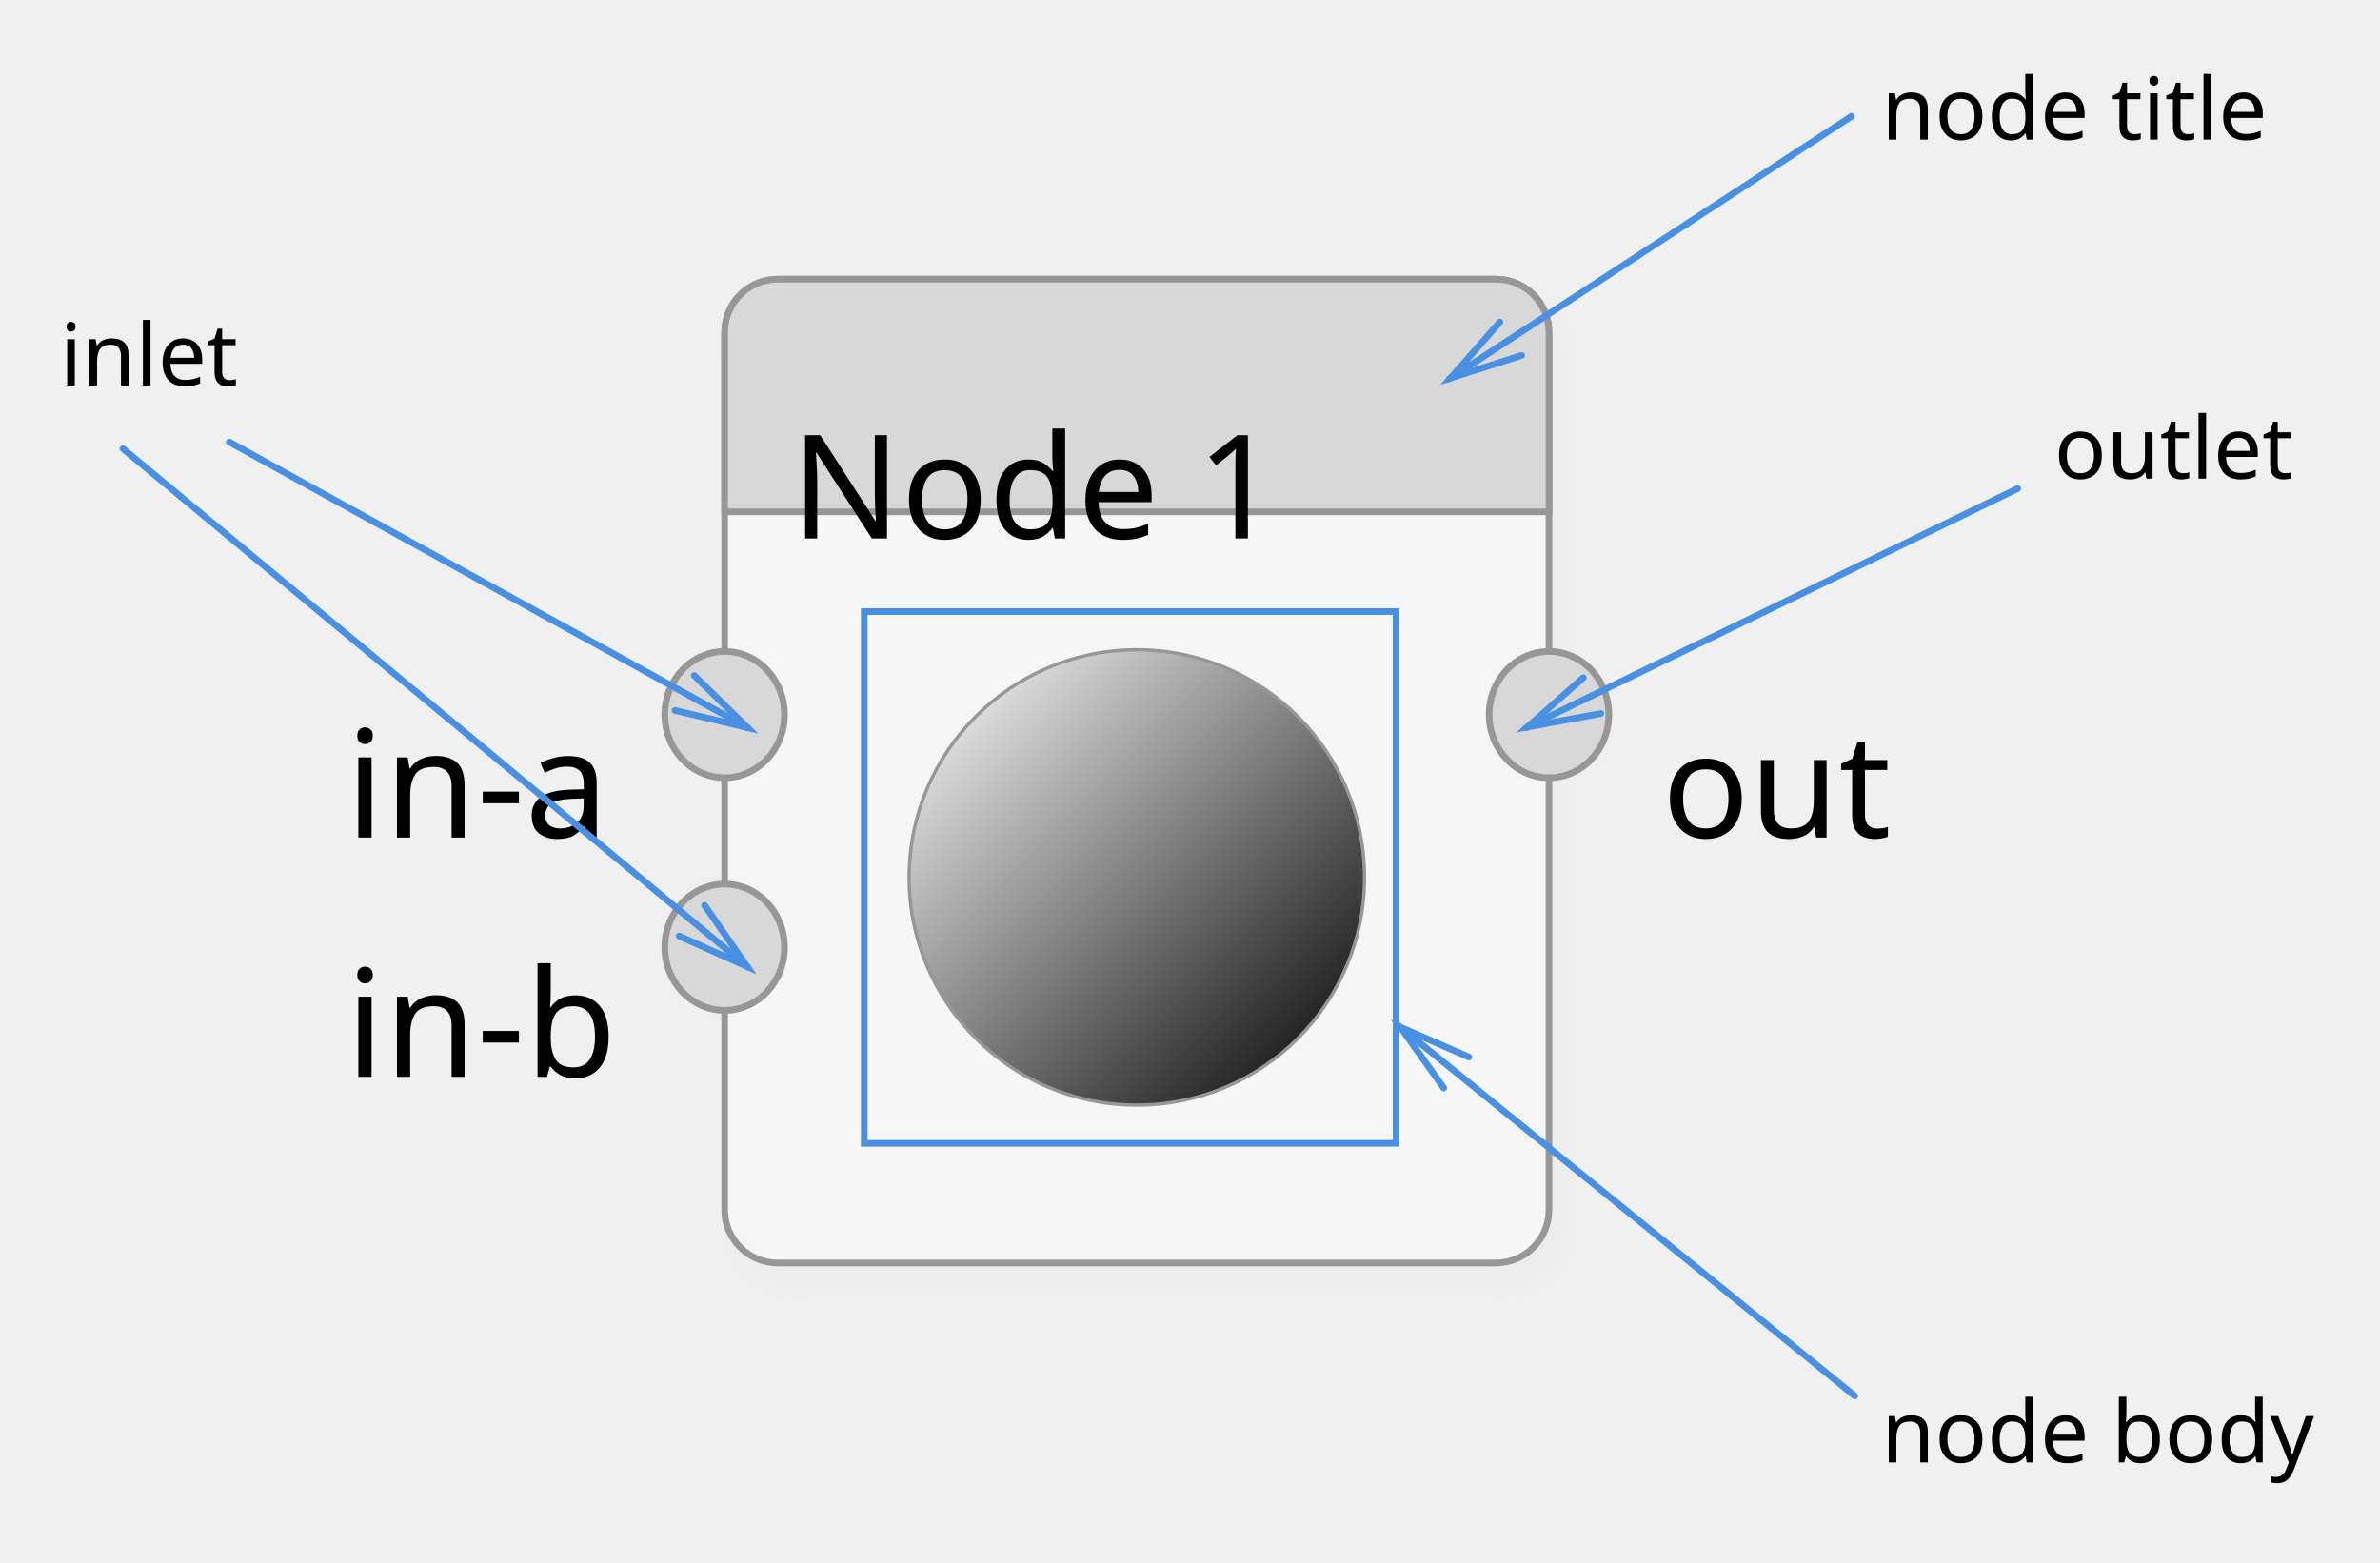
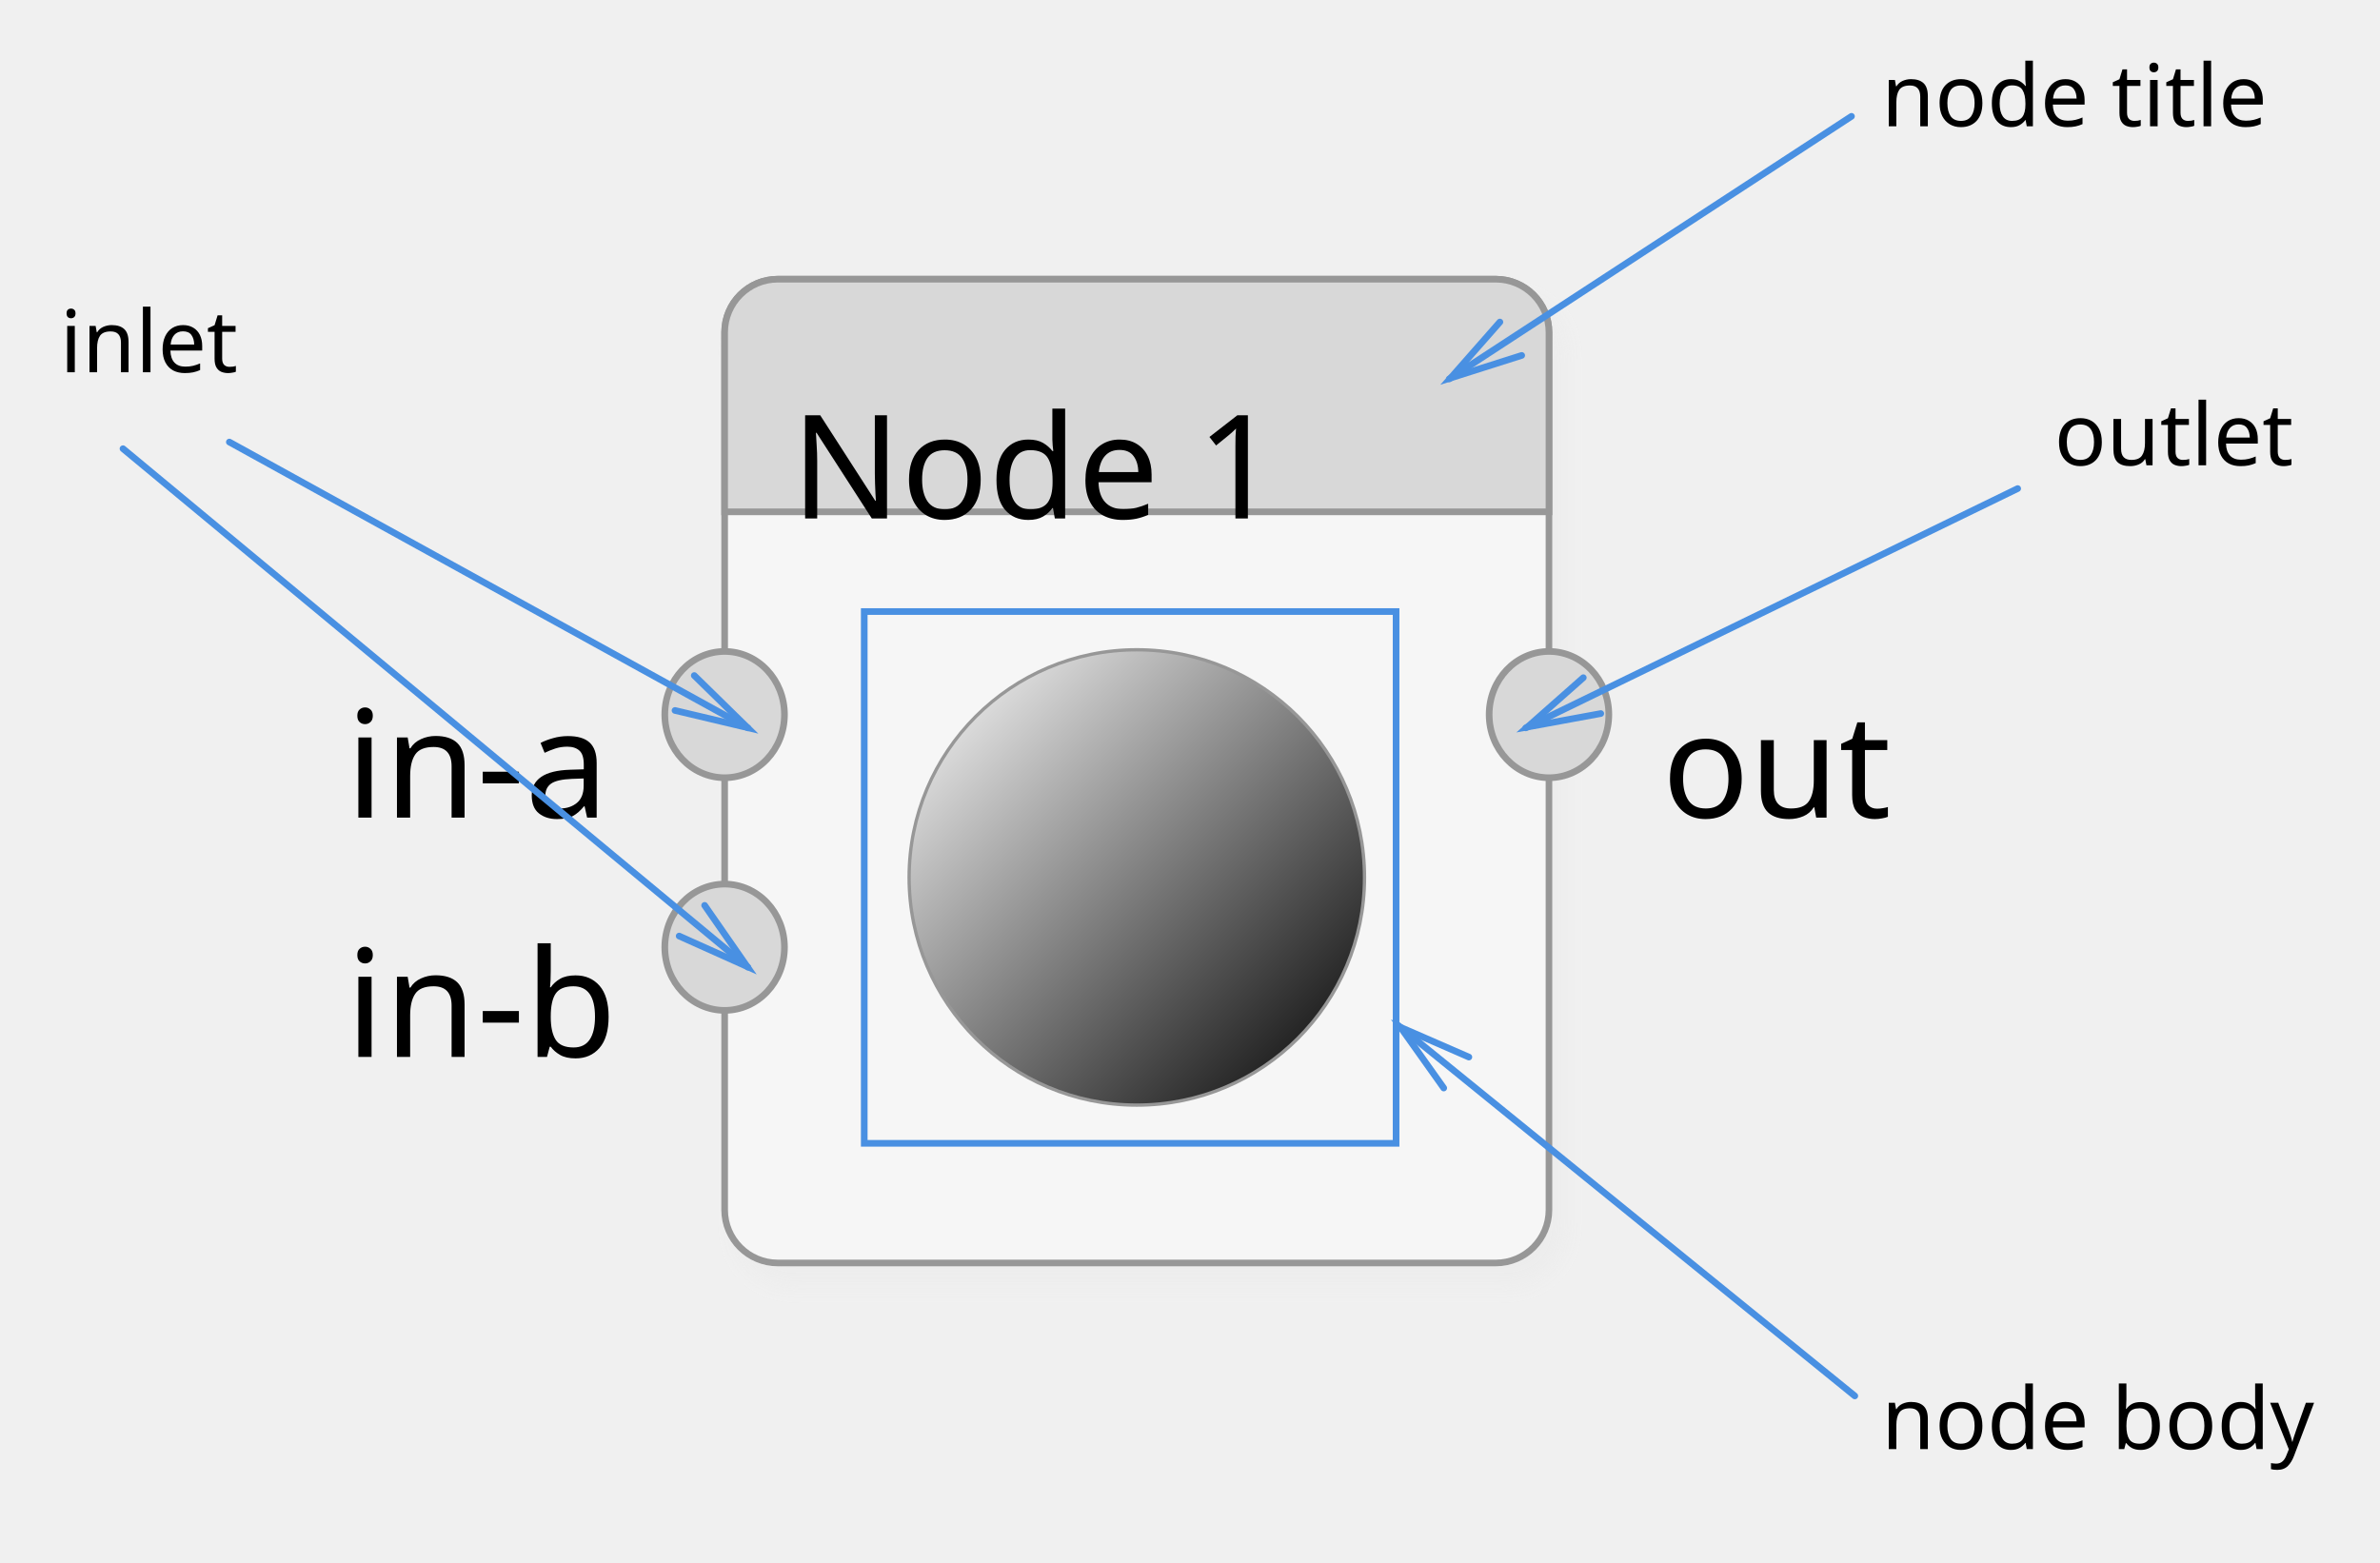
<svg xmlns="http://www.w3.org/2000/svg" xmlns:xlink="http://www.w3.org/1999/xlink" width="358px" height="235px" viewBox="0 0 358 235" version="1.1">
  <description>Created with Sketch (http://www.bohemiancoding.com/sketch)</description>
  <defs>
    <filter x="-50%" y="-50%" width="200%" height="200%" filterUnits="objectBoundingBox" id="filter-1">
      <feOffset dx="2" dy="3" in="SourceAlpha" result="shadowOffsetOuter1" />
      <feGaussianBlur stdDeviation="1.5" in="shadowOffsetOuter1" result="shadowBlurOuter1" />
      <feColorMatrix values="0 0 0 0 0.831   0 0 0 0 0.831   0 0 0 0 0.831  0 0 0 0.7 0" in="shadowBlurOuter1" type="matrix" result="shadowMatrixOuter1" />
      <feMerge>
        <feMergeNode in="shadowMatrixOuter1" />
        <feMergeNode in="SourceGraphic" />
      </feMerge>
    </filter>
    <linearGradient x1="0%" y1="0%" x2="100%" y2="100%" id="linearGradient-2" stop-opacity="0.5">
      <stop stop-color="#FFFFFF" offset="0%" />
      <stop stop-color="#000000" offset="100%" />
    </linearGradient>
    <circle id="path-3" cx="119" cy="90" r="34" />
  </defs>
  <g id="Page-1" stroke="none" stroke-width="1" fill="none" fill-rule="evenodd">
    <g id="Node-1" transform="translate(52, 42)">
      <rect id="Rectangle-2" stroke="#979797" fill="#F6F6F6" filter="url(#filter-1)" x="57" y="0" width="124" height="148" rx="8" />
      <path d="M64.993,-4.81852258e-16 C60.579,-5.00187818e-16 57,3.581 57,8.008 L57,35 L181,35 L181,8.008 C181,3.585 177.423,-1.48590372e-17 173.007,-3.31994671e-17 L64.993,-4.81852258e-16 Z" id="Rectangle-3" stroke="#979797" fill="#D8D8D8" />
      <g id="Oval-1">
        <use stroke="#979797" stroke-width="1" fill="#D8D8D8" xlink:href="#path-3" />
        <use stroke="none" fill="url(#linearGradient-2)" xlink:href="#path-3" />
      </g>
-       <text fill="#FFFFFF" font-family="Futura" font-size="21.75" font-weight="420" line-spacing="16">
-         <tspan x="67" y="39" fill="#000000">Node 1</tspan>
+       <text fill="#FFFFFF" font-family="PT Sans" font-size="21.75" font-weight="normal" line-spacing="16">
+         <tspan x="67" y="36" fill="#000000">Node 1</tspan>
      </text>
      <ellipse id="Oval-2" stroke="#979797" fill="#D8D8D8" cx="57" cy="65.5" rx="9" ry="9.5" />
      <ellipse id="Oval-2" stroke="#979797" fill="#D8D8D8" cx="57" cy="100.5" rx="9" ry="9.5" />
      <ellipse id="Oval-2" stroke="#979797" fill="#D8D8D8" cx="181" cy="65.5" rx="9" ry="9.5" />
-       <text id="in-a" fill="#9B9B9B" font-family="Futura" font-size="22.5" font-weight="420" line-spacing="16">
-         <tspan x="0" y="84" fill="#000000">in-a</tspan>
+       <text id="in-a" fill="#9B9B9B" font-family="PT Sans" font-size="22.5" font-weight="normal" line-spacing="16">
+         <tspan x="0" y="81" fill="#000000">in-a</tspan>
      </text>
-       <text id="in-b" fill="#9B9B9B" font-family="Futura" font-size="22.5" font-weight="420" line-spacing="16">
-         <tspan x="0" y="120" fill="#000000">in-b</tspan>
+       <text id="in-b" fill="#9B9B9B" font-family="PT Sans" font-size="22.5" font-weight="normal" line-spacing="16">
+         <tspan x="0" y="117" fill="#000000">in-b</tspan>
      </text>
-       <text id="out" fill="#9B9B9B" font-family="Futura" font-size="21.75" font-weight="420" line-spacing="16">
-         <tspan x="198" y="84" fill="#000000">out</tspan>
+       <text id="out" fill="#9B9B9B" font-family="PT Sans" font-size="21.75" font-weight="normal" line-spacing="16">
+         <tspan x="198" y="81" fill="#000000">out</tspan>
      </text>
    </g>
    <rect id="Rectangle-18" stroke="#4990E2" x="130" y="92" width="80" height="80" />
    <path d="M279,210 L210,154" id="Path-6" stroke="#4990E2" stroke-linecap="round" />
    <path id="Path-6-decoration-1" d="M220.948,159.022 C217.351,157.455 214.268,156.112 210.672,154.545 C212.945,157.742 214.894,160.483 217.167,163.68" stroke="#4990E2" stroke-linecap="round" />
    <path d="M278.5,17.5 L218,57" id="Path-6" stroke="#4990E2" stroke-linecap="round" />
    <path id="Path-6-decoration-1" d="M225.615,48.445 C223.024,51.391 220.803,53.916 218.212,56.862 C221.951,55.674 225.156,54.657 228.895,53.469" stroke="#4990E2" stroke-linecap="round" />
-     <text id="node-body" font-family="Futura" font-size="13" font-weight="420" line-spacing="16" text-decoration="underline" fill="#000000">
-       <tspan x="283" y="220">node body</tspan>
+     <text id="node-body" font-family="PT Sans" font-size="13" font-weight="normal" line-spacing="16" text-decoration="underline" fill="#000000">
+       <tspan x="283" y="218">node body</tspan>
    </text>
-     <text id="node-title" font-family="Futura" font-size="13" font-weight="420" line-spacing="16" text-decoration="underline" fill="#000000">
-       <tspan x="283" y="21">node title</tspan>
+     <text id="node-title" font-family="PT Sans" font-size="13" font-weight="normal" line-spacing="16" text-decoration="underline" fill="#000000">
+       <tspan x="283" y="19">node title</tspan>
    </text>
    <path d="M34.5,66.5 L112.5,109.5" id="Path-6" stroke="#4990E2" stroke-linecap="round" />
    <path id="Path-6-decoration-1" d="M101.535,106.881 C105.352,107.786 108.624,108.562 112.441,109.467 C109.638,106.723 107.235,104.371 104.431,101.626" stroke="#4990E2" stroke-linecap="round" />
    <path d="M303.5,73.5 L229.5,109.5" id="Path-6" stroke="#4990E2" stroke-linecap="round" />
    <path id="Path-6-decoration-1" d="M238.162,101.95 C235.222,104.548 232.702,106.774 229.763,109.372 C233.621,108.663 236.928,108.055 240.787,107.345" stroke="#4990E2" stroke-linecap="round" />
    <path d="M18.5,67.5 L112.5,145.5" id="Path-6" stroke="#4990E2" stroke-linecap="round" />
    <path id="Path-6-decoration-1" d="M102.16,140.818 C105.739,142.424 108.807,143.8 112.387,145.406 C110.148,142.184 108.229,139.422 105.991,136.201" stroke="#4990E2" stroke-linecap="round" />
-     <text id="inlet" font-family="Futura" font-size="13" font-weight="420" line-spacing="16" text-decoration="underline" fill="#000000">
-       <tspan x="9" y="58">inlet</tspan>
+     <text id="inlet" font-family="PT Sans" font-size="13" font-weight="normal" line-spacing="16" text-decoration="underline" fill="#000000">
+       <tspan x="9" y="56">inlet</tspan>
    </text>
-     <text id="outlet" font-family="Futura" font-size="13" font-weight="420" line-spacing="16" text-decoration="underline" fill="#000000">
-       <tspan x="309" y="72">outlet</tspan>
+     <text id="outlet" font-family="PT Sans" font-size="13" font-weight="normal" line-spacing="16" text-decoration="underline" fill="#000000">
+       <tspan x="309" y="70">outlet</tspan>
    </text>
  </g>
</svg>
